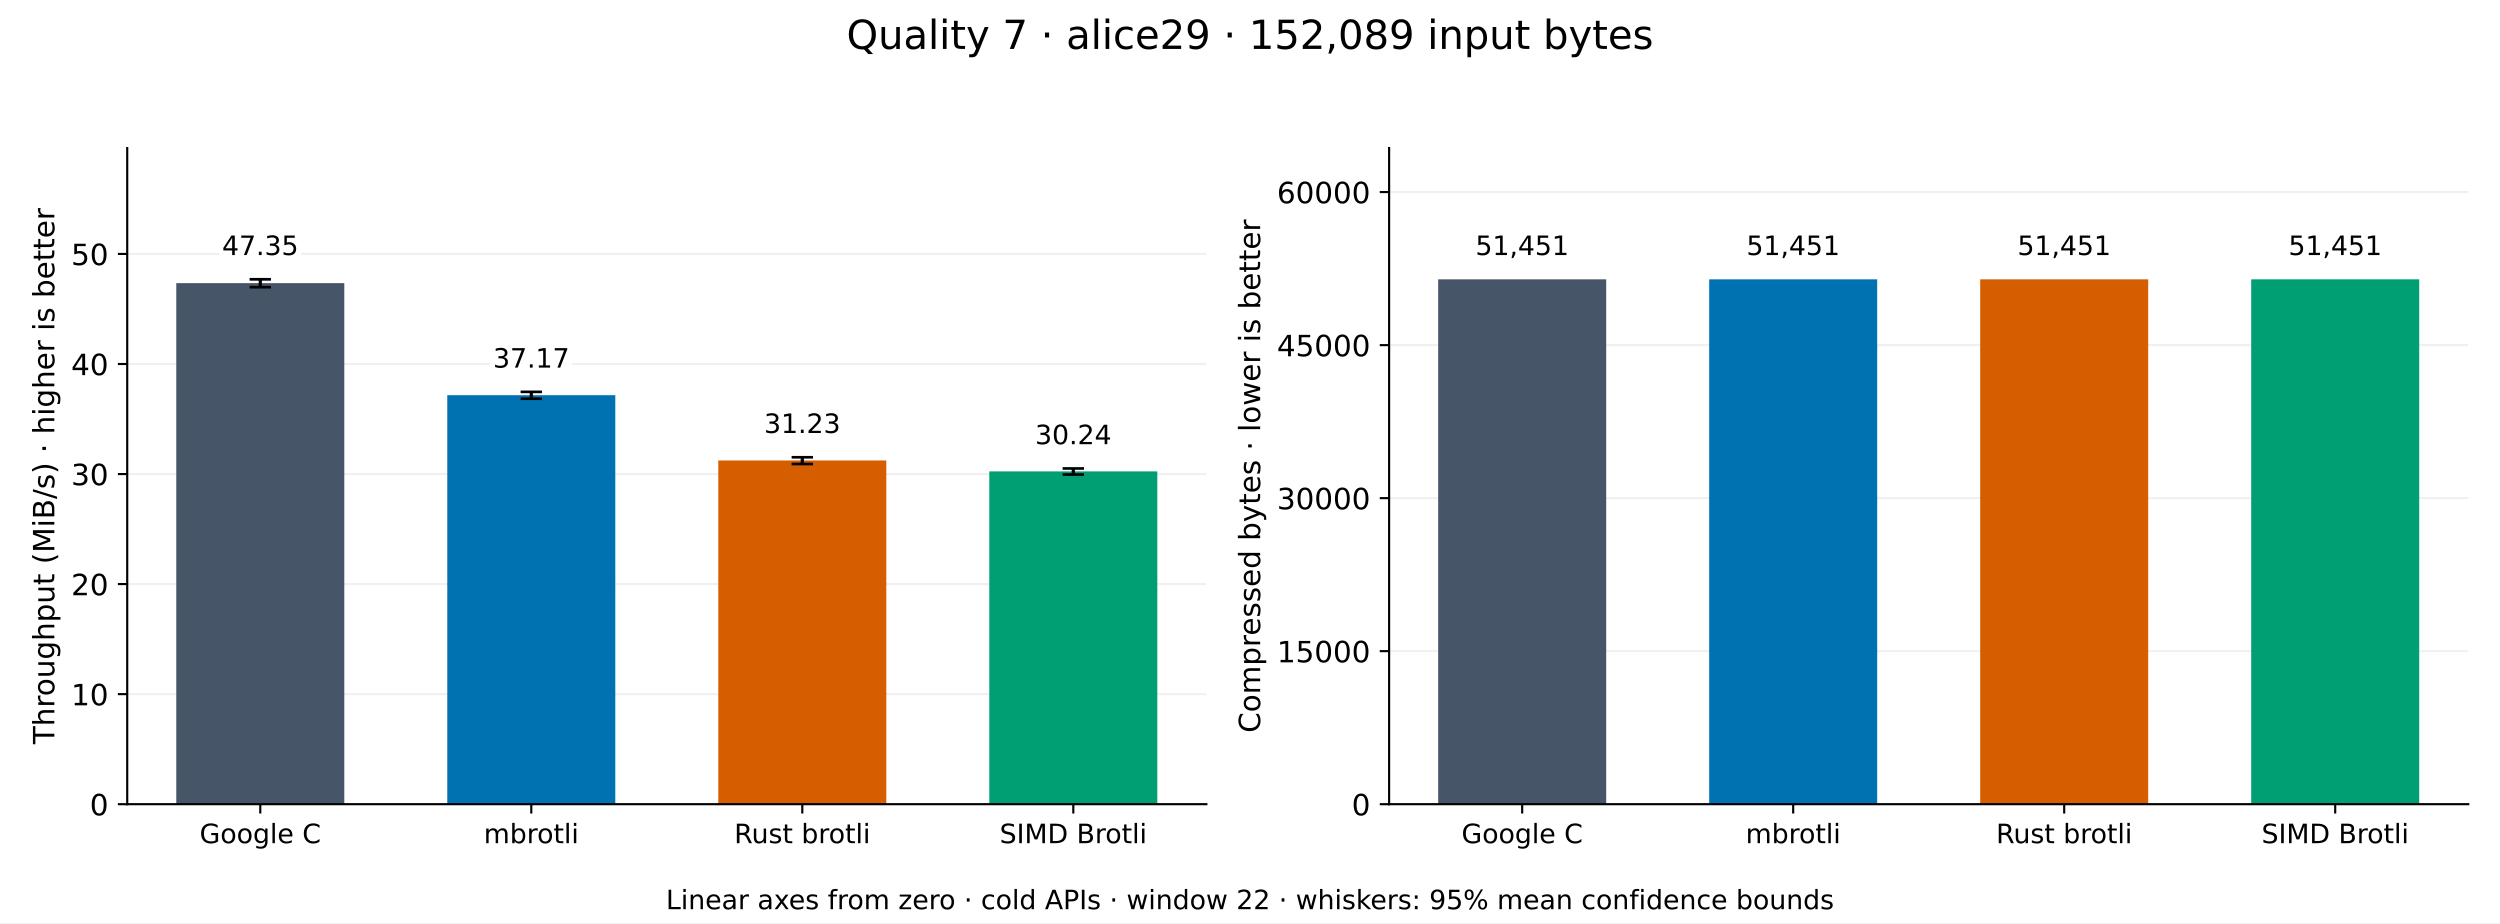
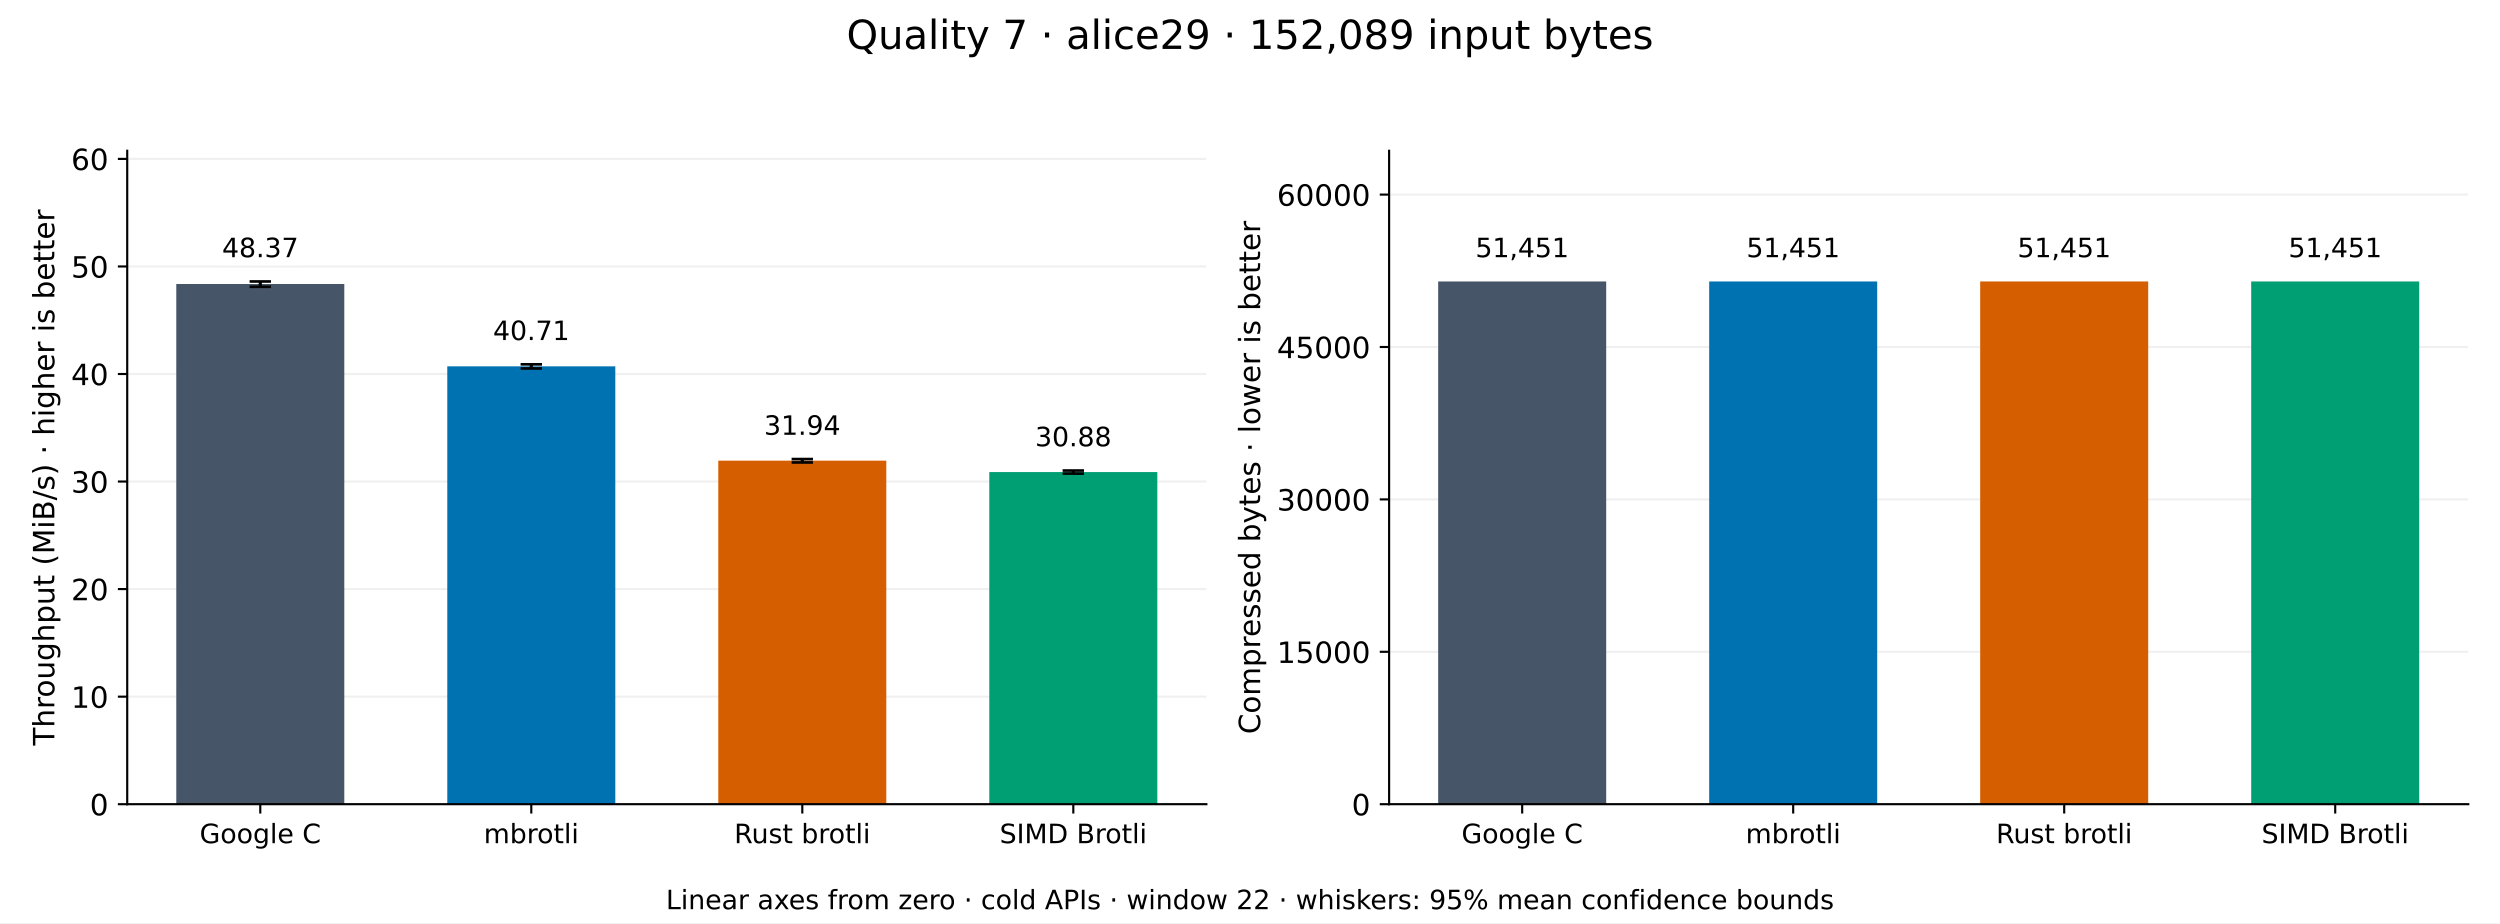
<svg xmlns="http://www.w3.org/2000/svg" xmlns:xlink="http://www.w3.org/1999/xlink" width="936pt" height="345.6pt" viewBox="0 0 936 345.6" version="1.1">
  <defs>
    <style type="text/css">*{stroke-linejoin: round; stroke-linecap: butt}</style>
  </defs>
  <g id="figure_1">
    <g id="patch_1">
      <path d="M 0 345.6 L 936 345.6 L 936 0 L 0 0 z " style="fill: #ffffff" />
    </g>
    <g id="axes_1">
      <g id="patch_2">
-         <path d="M 47.63 301.088 L 451.665 301.088 L 451.665 55.44 L 47.63 55.44 z " style="fill: #ffffff" />
+         <path d="M 47.63 301.088 L 451.665 301.088 L 451.665 56.447 L 47.63 56.447 z " style="fill: #ffffff" />
      </g>
      <g id="matplotlib.axis_1">
        <g id="xtick_1">
          <g id="line2d_1">
            <defs>
              <path id="m3d63aaa0ea" d="M 0 0 L 0 3.5 " style="stroke: #000000; stroke-width: 0.8" />
            </defs>
            <g>
              <use xlink:href="#m3d63aaa0ea" x="97.449" y="301.088" style="stroke: #000000; stroke-width: 0.8" />
            </g>
          </g>
          <g id="text_1">
            <text style="font-size: 10px; font-family: 'DejaVu Sans', 'Bitstream Vera Sans', 'Computer Modern Sans Serif', 'Lucida Grande', 'Verdana', 'Geneva', 'Lucid', 'Arial', 'Helvetica', 'Avant Garde', sans-serif; text-anchor: middle" x="97.449" y="315.686" transform="rotate(-0 97.44948 315.6864)">Google C</text>
          </g>
        </g>
        <g id="xtick_2">
          <g id="line2d_2">
            <g>
              <use xlink:href="#m3d63aaa0ea" x="198.915" y="301.088" style="stroke: #000000; stroke-width: 0.8" />
            </g>
          </g>
          <g id="text_2">
            <text style="font-size: 10px; font-family: 'DejaVu Sans', 'Bitstream Vera Sans', 'Computer Modern Sans Serif', 'Lucida Grande', 'Verdana', 'Geneva', 'Lucid', 'Arial', 'Helvetica', 'Avant Garde', sans-serif; text-anchor: middle" x="198.915" y="315.686" transform="rotate(-0 198.9148 315.6864)">mbrotli</text>
          </g>
        </g>
        <g id="xtick_3">
          <g id="line2d_3">
            <g>
              <use xlink:href="#m3d63aaa0ea" x="300.38" y="301.088" style="stroke: #000000; stroke-width: 0.8" />
            </g>
          </g>
          <g id="text_3">
            <text style="font-size: 10px; font-family: 'DejaVu Sans', 'Bitstream Vera Sans', 'Computer Modern Sans Serif', 'Lucida Grande', 'Verdana', 'Geneva', 'Lucid', 'Arial', 'Helvetica', 'Avant Garde', sans-serif; text-anchor: middle" x="300.38" y="315.686" transform="rotate(-0 300.3802 315.6864)">Rust brotli</text>
          </g>
        </g>
        <g id="xtick_4">
          <g id="line2d_4">
            <g>
              <use xlink:href="#m3d63aaa0ea" x="401.846" y="301.088" style="stroke: #000000; stroke-width: 0.8" />
            </g>
          </g>
          <g id="text_4">
            <text style="font-size: 10px; font-family: 'DejaVu Sans', 'Bitstream Vera Sans', 'Computer Modern Sans Serif', 'Lucida Grande', 'Verdana', 'Geneva', 'Lucid', 'Arial', 'Helvetica', 'Avant Garde', sans-serif; text-anchor: middle" x="401.846" y="315.686" transform="rotate(-0 401.8455 315.6864)">SIMD Brotli</text>
          </g>
        </g>
      </g>
      <g id="matplotlib.axis_2">
        <g id="ytick_1">
          <g id="line2d_5">
-             <path d="M 47.63 301.088 L 451.665 301.088 " clip-path="url(#pebe1f61dfc)" style="fill: none; stroke: #b0b0b0; stroke-opacity: 0.18; stroke-width: 0.8; stroke-linecap: square" />
+             <path d="M 47.63 301.088 L 451.665 301.088 " clip-path="url(#pa2a2baf4cd)" style="fill: none; stroke: #b0b0b0; stroke-opacity: 0.18; stroke-width: 0.8; stroke-linecap: square" />
          </g>
          <g id="line2d_6">
            <defs>
              <path id="mb6c034703b" d="M 0 0 L -3.5 0 " style="stroke: #000000; stroke-width: 0.8" />
            </defs>
            <g>
              <use xlink:href="#mb6c034703b" x="47.63" y="301.088" style="stroke: #000000; stroke-width: 0.8" />
            </g>
          </g>
          <g id="text_5">
            <text style="font-size: 11px; font-family: 'DejaVu Sans', 'Bitstream Vera Sans', 'Computer Modern Sans Serif', 'Lucida Grande', 'Verdana', 'Geneva', 'Lucid', 'Arial', 'Helvetica', 'Avant Garde', sans-serif; text-anchor: end" x="40.63" y="305.267" transform="rotate(-0 40.63 305.2671)">0</text>
          </g>
        </g>
        <g id="ytick_2">
          <g id="line2d_7">
-             <path d="M 47.63 259.886 L 451.665 259.886 " clip-path="url(#pebe1f61dfc)" style="fill: none; stroke: #b0b0b0; stroke-opacity: 0.18; stroke-width: 0.8; stroke-linecap: square" />
+             <path d="M 47.63 260.822 L 451.665 260.822 " clip-path="url(#pa2a2baf4cd)" style="fill: none; stroke: #b0b0b0; stroke-opacity: 0.18; stroke-width: 0.8; stroke-linecap: square" />
          </g>
          <g id="line2d_8">
            <g>
-               <use xlink:href="#mb6c034703b" x="47.63" y="259.886" style="stroke: #000000; stroke-width: 0.8" />
+               <use xlink:href="#mb6c034703b" x="47.63" y="260.822" style="stroke: #000000; stroke-width: 0.8" />
            </g>
          </g>
          <g id="text_6">
-             <text style="font-size: 11px; font-family: 'DejaVu Sans', 'Bitstream Vera Sans', 'Computer Modern Sans Serif', 'Lucida Grande', 'Verdana', 'Geneva', 'Lucid', 'Arial', 'Helvetica', 'Avant Garde', sans-serif; text-anchor: end" x="40.63" y="264.066" transform="rotate(-0 40.63 264.0655)">10</text>
+             <text style="font-size: 11px; font-family: 'DejaVu Sans', 'Bitstream Vera Sans', 'Computer Modern Sans Serif', 'Lucida Grande', 'Verdana', 'Geneva', 'Lucid', 'Arial', 'Helvetica', 'Avant Garde', sans-serif; text-anchor: end" x="40.63" y="265.001" transform="rotate(-0 40.63 265.0013)">10</text>
          </g>
        </g>
        <g id="ytick_3">
          <g id="line2d_9">
-             <path d="M 47.63 218.685 L 451.665 218.685 " clip-path="url(#pebe1f61dfc)" style="fill: none; stroke: #b0b0b0; stroke-opacity: 0.18; stroke-width: 0.8; stroke-linecap: square" />
+             <path d="M 47.63 220.556 L 451.665 220.556 " clip-path="url(#pa2a2baf4cd)" style="fill: none; stroke: #b0b0b0; stroke-opacity: 0.18; stroke-width: 0.8; stroke-linecap: square" />
          </g>
          <g id="line2d_10">
            <g>
-               <use xlink:href="#mb6c034703b" x="47.63" y="218.685" style="stroke: #000000; stroke-width: 0.8" />
+               <use xlink:href="#mb6c034703b" x="47.63" y="220.556" style="stroke: #000000; stroke-width: 0.8" />
            </g>
          </g>
          <g id="text_7">
-             <text style="font-size: 11px; font-family: 'DejaVu Sans', 'Bitstream Vera Sans', 'Computer Modern Sans Serif', 'Lucida Grande', 'Verdana', 'Geneva', 'Lucid', 'Arial', 'Helvetica', 'Avant Garde', sans-serif; text-anchor: end" x="40.63" y="222.864" transform="rotate(-0 40.63 222.8639)">20</text>
+             <text style="font-size: 11px; font-family: 'DejaVu Sans', 'Bitstream Vera Sans', 'Computer Modern Sans Serif', 'Lucida Grande', 'Verdana', 'Geneva', 'Lucid', 'Arial', 'Helvetica', 'Avant Garde', sans-serif; text-anchor: end" x="40.63" y="224.735" transform="rotate(-0 40.63 224.7354)">20</text>
          </g>
        </g>
        <g id="ytick_4">
          <g id="line2d_11">
-             <path d="M 47.63 177.483 L 451.665 177.483 " clip-path="url(#pebe1f61dfc)" style="fill: none; stroke: #b0b0b0; stroke-opacity: 0.18; stroke-width: 0.8; stroke-linecap: square" />
+             <path d="M 47.63 180.29 L 451.665 180.29 " clip-path="url(#pa2a2baf4cd)" style="fill: none; stroke: #b0b0b0; stroke-opacity: 0.18; stroke-width: 0.8; stroke-linecap: square" />
          </g>
          <g id="line2d_12">
            <g>
-               <use xlink:href="#mb6c034703b" x="47.63" y="177.483" style="stroke: #000000; stroke-width: 0.8" />
+               <use xlink:href="#mb6c034703b" x="47.63" y="180.29" style="stroke: #000000; stroke-width: 0.8" />
            </g>
          </g>
          <g id="text_8">
-             <text style="font-size: 11px; font-family: 'DejaVu Sans', 'Bitstream Vera Sans', 'Computer Modern Sans Serif', 'Lucida Grande', 'Verdana', 'Geneva', 'Lucid', 'Arial', 'Helvetica', 'Avant Garde', sans-serif; text-anchor: end" x="40.63" y="181.662" transform="rotate(-0 40.63 181.6623)">30</text>
+             <text style="font-size: 11px; font-family: 'DejaVu Sans', 'Bitstream Vera Sans', 'Computer Modern Sans Serif', 'Lucida Grande', 'Verdana', 'Geneva', 'Lucid', 'Arial', 'Helvetica', 'Avant Garde', sans-serif; text-anchor: end" x="40.63" y="184.469" transform="rotate(-0 40.63 184.4695)">30</text>
          </g>
        </g>
        <g id="ytick_5">
          <g id="line2d_13">
-             <path d="M 47.63 136.282 L 451.665 136.282 " clip-path="url(#pebe1f61dfc)" style="fill: none; stroke: #b0b0b0; stroke-opacity: 0.18; stroke-width: 0.8; stroke-linecap: square" />
+             <path d="M 47.63 140.024 L 451.665 140.024 " clip-path="url(#pa2a2baf4cd)" style="fill: none; stroke: #b0b0b0; stroke-opacity: 0.18; stroke-width: 0.8; stroke-linecap: square" />
          </g>
          <g id="line2d_14">
            <g>
-               <use xlink:href="#mb6c034703b" x="47.63" y="136.282" style="stroke: #000000; stroke-width: 0.8" />
+               <use xlink:href="#mb6c034703b" x="47.63" y="140.024" style="stroke: #000000; stroke-width: 0.8" />
            </g>
          </g>
          <g id="text_9">
-             <text style="font-size: 11px; font-family: 'DejaVu Sans', 'Bitstream Vera Sans', 'Computer Modern Sans Serif', 'Lucida Grande', 'Verdana', 'Geneva', 'Lucid', 'Arial', 'Helvetica', 'Avant Garde', sans-serif; text-anchor: end" x="40.63" y="140.461" transform="rotate(-0 40.63 140.4607)">40</text>
+             <text style="font-size: 11px; font-family: 'DejaVu Sans', 'Bitstream Vera Sans', 'Computer Modern Sans Serif', 'Lucida Grande', 'Verdana', 'Geneva', 'Lucid', 'Arial', 'Helvetica', 'Avant Garde', sans-serif; text-anchor: end" x="40.63" y="144.204" transform="rotate(-0 40.63 144.2036)">40</text>
          </g>
        </g>
        <g id="ytick_6">
          <g id="line2d_15">
-             <path d="M 47.63 95.08 L 451.665 95.08 " clip-path="url(#pebe1f61dfc)" style="fill: none; stroke: #b0b0b0; stroke-opacity: 0.18; stroke-width: 0.8; stroke-linecap: square" />
+             <path d="M 47.63 99.759 L 451.665 99.759 " clip-path="url(#pa2a2baf4cd)" style="fill: none; stroke: #b0b0b0; stroke-opacity: 0.18; stroke-width: 0.8; stroke-linecap: square" />
          </g>
          <g id="line2d_16">
            <g>
-               <use xlink:href="#mb6c034703b" x="47.63" y="95.08" style="stroke: #000000; stroke-width: 0.8" />
+               <use xlink:href="#mb6c034703b" x="47.63" y="99.759" style="stroke: #000000; stroke-width: 0.8" />
            </g>
          </g>
          <g id="text_10">
-             <text style="font-size: 11px; font-family: 'DejaVu Sans', 'Bitstream Vera Sans', 'Computer Modern Sans Serif', 'Lucida Grande', 'Verdana', 'Geneva', 'Lucid', 'Arial', 'Helvetica', 'Avant Garde', sans-serif; text-anchor: end" x="40.63" y="99.259" transform="rotate(-0 40.63 99.25906)">50</text>
-           </g>
-         </g>
-         <g id="text_11">
-           <text style="font-size: 11px; font-family: 'DejaVu Sans', 'Bitstream Vera Sans', 'Computer Modern Sans Serif', 'Lucida Grande', 'Verdana', 'Geneva', 'Lucid', 'Arial', 'Helvetica', 'Avant Garde', sans-serif; text-anchor: middle" x="20.345" y="178.264" transform="rotate(-90 20.34484 178.264)">Throughput (MiB/s) · higher is better</text>
+             <text style="font-size: 11px; font-family: 'DejaVu Sans', 'Bitstream Vera Sans', 'Computer Modern Sans Serif', 'Lucida Grande', 'Verdana', 'Geneva', 'Lucid', 'Arial', 'Helvetica', 'Avant Garde', sans-serif; text-anchor: end" x="40.63" y="103.938" transform="rotate(-0 40.63 103.9377)">50</text>
+           </g>
+         </g>
+         <g id="ytick_7">
+           <g id="line2d_17">
+             <path d="M 47.63 59.493 L 451.665 59.493 " clip-path="url(#pa2a2baf4cd)" style="fill: none; stroke: #b0b0b0; stroke-opacity: 0.18; stroke-width: 0.8; stroke-linecap: square" />
+           </g>
+           <g id="line2d_18">
+             <g>
+               <use xlink:href="#mb6c034703b" x="47.63" y="59.493" style="stroke: #000000; stroke-width: 0.8" />
+             </g>
+           </g>
+           <g id="text_11">
+             <text style="font-size: 11px; font-family: 'DejaVu Sans', 'Bitstream Vera Sans', 'Computer Modern Sans Serif', 'Lucida Grande', 'Verdana', 'Geneva', 'Lucid', 'Arial', 'Helvetica', 'Avant Garde', sans-serif; text-anchor: end" x="40.63" y="63.672" transform="rotate(-0 40.63 63.67182)">60</text>
+           </g>
+         </g>
+         <g id="text_12">
+           <text style="font-size: 11px; font-family: 'DejaVu Sans', 'Bitstream Vera Sans', 'Computer Modern Sans Serif', 'Lucida Grande', 'Verdana', 'Geneva', 'Lucid', 'Arial', 'Helvetica', 'Avant Garde', sans-serif; text-anchor: middle" x="20.345" y="178.767" transform="rotate(-90 20.34484 178.7674)">Throughput (MiB/s) · higher is better</text>
        </g>
      </g>
      <g id="patch_3">
-         <path d="M 65.995 301.088 L 128.904 301.088 L 128.904 106 L 65.995 106 z " clip-path="url(#pebe1f61dfc)" style="fill: #475569" />
+         <path d="M 65.995 301.088 L 128.904 301.088 L 128.904 106.339 L 65.995 106.339 z " clip-path="url(#pa2a2baf4cd)" style="fill: #475569" />
      </g>
      <g id="patch_4">
-         <path d="M 167.461 301.088 L 230.369 301.088 L 230.369 147.955 L 167.461 147.955 z " clip-path="url(#pebe1f61dfc)" style="fill: #0072b2" />
+         <path d="M 167.461 301.088 L 230.369 301.088 L 230.369 137.154 L 167.461 137.154 z " clip-path="url(#pa2a2baf4cd)" style="fill: #0072b2" />
      </g>
      <g id="patch_5">
-         <path d="M 268.926 301.088 L 331.834 301.088 L 331.834 172.41 L 268.926 172.41 z " clip-path="url(#pebe1f61dfc)" style="fill: #d55e00" />
+         <path d="M 268.926 301.088 L 331.834 301.088 L 331.834 172.473 L 268.926 172.473 z " clip-path="url(#pa2a2baf4cd)" style="fill: #d55e00" />
      </g>
      <g id="patch_6">
-         <path d="M 370.391 301.088 L 433.3 301.088 L 433.3 176.504 L 370.391 176.504 z " clip-path="url(#pebe1f61dfc)" style="fill: #009e73" />
+         <path d="M 370.391 301.088 L 433.3 301.088 L 433.3 176.748 L 370.391 176.748 z " clip-path="url(#pa2a2baf4cd)" style="fill: #009e73" />
      </g>
      <g id="LineCollection_1">
-         <path d="M 97.449 107.539 L 97.449 104.57 " clip-path="url(#pebe1f61dfc)" style="fill: none; stroke: #000000; stroke-width: 1.2" />
-         <path d="M 198.915 149.297 L 198.915 146.721 " clip-path="url(#pebe1f61dfc)" style="fill: none; stroke: #000000; stroke-width: 1.2" />
-         <path d="M 300.38 173.711 L 300.38 171.19 " clip-path="url(#pebe1f61dfc)" style="fill: none; stroke: #000000; stroke-width: 1.2" />
-         <path d="M 401.846 177.674 L 401.846 175.388 " clip-path="url(#pebe1f61dfc)" style="fill: none; stroke: #000000; stroke-width: 1.2" />
-       </g>
-       <g id="line2d_17">
+         <path d="M 97.449 107.387 L 97.449 105.375 " clip-path="url(#pa2a2baf4cd)" style="fill: none; stroke: #000000; stroke-width: 1.2" />
+         <path d="M 198.915 137.952 L 198.915 136.403 " clip-path="url(#pa2a2baf4cd)" style="fill: none; stroke: #000000; stroke-width: 1.2" />
+         <path d="M 300.38 173.149 L 300.38 171.873 " clip-path="url(#pa2a2baf4cd)" style="fill: none; stroke: #000000; stroke-width: 1.2" />
+         <path d="M 401.846 177.314 L 401.846 176.165 " clip-path="url(#pa2a2baf4cd)" style="fill: none; stroke: #000000; stroke-width: 1.2" />
+       </g>
+       <g id="line2d_19">
        <defs>
          <path id="ma4d3aa00d3" d="M 4 0 L -4 -0 " style="stroke: #000000" />
        </defs>
-         <g clip-path="url(#pebe1f61dfc)">
-           <use xlink:href="#ma4d3aa00d3" x="97.449" y="107.539" style="fill: #1f77b4; stroke: #000000" />
-           <use xlink:href="#ma4d3aa00d3" x="198.915" y="149.297" style="fill: #1f77b4; stroke: #000000" />
-           <use xlink:href="#ma4d3aa00d3" x="300.38" y="173.711" style="fill: #1f77b4; stroke: #000000" />
-           <use xlink:href="#ma4d3aa00d3" x="401.846" y="177.674" style="fill: #1f77b4; stroke: #000000" />
-         </g>
-       </g>
-       <g id="line2d_18">
-         <g clip-path="url(#pebe1f61dfc)">
-           <use xlink:href="#ma4d3aa00d3" x="97.449" y="104.57" style="fill: #1f77b4; stroke: #000000" />
-           <use xlink:href="#ma4d3aa00d3" x="198.915" y="146.721" style="fill: #1f77b4; stroke: #000000" />
-           <use xlink:href="#ma4d3aa00d3" x="300.38" y="171.19" style="fill: #1f77b4; stroke: #000000" />
-           <use xlink:href="#ma4d3aa00d3" x="401.846" y="175.388" style="fill: #1f77b4; stroke: #000000" />
+         <g clip-path="url(#pa2a2baf4cd)">
+           <use xlink:href="#ma4d3aa00d3" x="97.449" y="107.387" style="fill: #1f77b4; stroke: #000000" />
+           <use xlink:href="#ma4d3aa00d3" x="198.915" y="137.952" style="fill: #1f77b4; stroke: #000000" />
+           <use xlink:href="#ma4d3aa00d3" x="300.38" y="173.149" style="fill: #1f77b4; stroke: #000000" />
+           <use xlink:href="#ma4d3aa00d3" x="401.846" y="177.314" style="fill: #1f77b4; stroke: #000000" />
+         </g>
+       </g>
+       <g id="line2d_20">
+         <g clip-path="url(#pa2a2baf4cd)">
+           <use xlink:href="#ma4d3aa00d3" x="97.449" y="105.375" style="fill: #1f77b4; stroke: #000000" />
+           <use xlink:href="#ma4d3aa00d3" x="198.915" y="136.403" style="fill: #1f77b4; stroke: #000000" />
+           <use xlink:href="#ma4d3aa00d3" x="300.38" y="171.873" style="fill: #1f77b4; stroke: #000000" />
+           <use xlink:href="#ma4d3aa00d3" x="401.846" y="176.165" style="fill: #1f77b4; stroke: #000000" />
        </g>
      </g>
      <g id="patch_7">
-         <path d="M 47.63 301.088 L 47.63 55.44 " style="fill: none; stroke: #000000; stroke-width: 0.8; stroke-linejoin: miter; stroke-linecap: square" />
+         <path d="M 47.63 301.088 L 47.63 56.447 " style="fill: none; stroke: #000000; stroke-width: 0.8; stroke-linejoin: miter; stroke-linecap: square" />
      </g>
      <g id="patch_8">
        <path d="M 47.63 301.088 L 451.665 301.088 " style="fill: none; stroke: #000000; stroke-width: 0.8; stroke-linejoin: miter; stroke-linecap: square" />
      </g>
-       <g id="text_12">
+       <g id="text_13">
        <g id="patch_9">
-           <path d="M 82.135 98.57 L 112.764 98.57 L 112.764 86.891 L 82.135 86.891 z " style="fill: #ffffff; opacity: 0.9" />
-         </g>
-         <text style="font-size: 10px; font-family: 'DejaVu Sans', 'Bitstream Vera Sans', 'Computer Modern Sans Serif', 'Lucida Grande', 'Verdana', 'Geneva', 'Lucid', 'Arial', 'Helvetica', 'Avant Garde', sans-serif; text-anchor: middle" x="97.449" y="95.49" transform="rotate(-0 97.44948 95.48991)">47.35</text>
-       </g>
-       <g id="text_13">
+           <path d="M 82.135 99.375 L 112.764 99.375 L 112.764 87.697 L 82.135 87.697 z " style="fill: #ffffff; opacity: 0.9" />
+         </g>
+         <text style="font-size: 10px; font-family: 'DejaVu Sans', 'Bitstream Vera Sans', 'Computer Modern Sans Serif', 'Lucida Grande', 'Verdana', 'Geneva', 'Lucid', 'Arial', 'Helvetica', 'Avant Garde', sans-serif; text-anchor: middle" x="97.449" y="96.295" transform="rotate(-0 97.44948 96.29531)">48.37</text>
+       </g>
+       <g id="text_14">
        <g id="patch_10">
-           <path d="M 183.601 140.721 L 214.229 140.721 L 214.229 129.042 L 183.601 129.042 z " style="fill: #ffffff; opacity: 0.9" />
-         </g>
-         <text style="font-size: 10px; font-family: 'DejaVu Sans', 'Bitstream Vera Sans', 'Computer Modern Sans Serif', 'Lucida Grande', 'Verdana', 'Geneva', 'Lucid', 'Arial', 'Helvetica', 'Avant Garde', sans-serif; text-anchor: middle" x="198.915" y="137.641" transform="rotate(-0 198.9148 137.6408)">37.17</text>
-       </g>
-       <g id="text_14">
+           <path d="M 183.601 130.403 L 214.229 130.403 L 214.229 118.725 L 183.601 118.725 z " style="fill: #ffffff; opacity: 0.9" />
+         </g>
+         <text style="font-size: 10px; font-family: 'DejaVu Sans', 'Bitstream Vera Sans', 'Computer Modern Sans Serif', 'Lucida Grande', 'Verdana', 'Geneva', 'Lucid', 'Arial', 'Helvetica', 'Avant Garde', sans-serif; text-anchor: middle" x="198.915" y="127.323" transform="rotate(-0 198.9148 127.3232)">40.71</text>
+       </g>
+       <g id="text_15">
        <g id="patch_11">
-           <path d="M 285.066 165.19 L 315.694 165.19 L 315.694 153.512 L 285.066 153.512 z " style="fill: #ffffff; opacity: 0.9" />
-         </g>
-         <text style="font-size: 10px; font-family: 'DejaVu Sans', 'Bitstream Vera Sans', 'Computer Modern Sans Serif', 'Lucida Grande', 'Verdana', 'Geneva', 'Lucid', 'Arial', 'Helvetica', 'Avant Garde', sans-serif; text-anchor: middle" x="300.38" y="162.11" transform="rotate(-0 300.3802 162.1101)">31.23</text>
-       </g>
-       <g id="text_15">
+           <path d="M 285.066 165.873 L 315.694 165.873 L 315.694 154.195 L 285.066 154.195 z " style="fill: #ffffff; opacity: 0.9" />
+         </g>
+         <text style="font-size: 10px; font-family: 'DejaVu Sans', 'Bitstream Vera Sans', 'Computer Modern Sans Serif', 'Lucida Grande', 'Verdana', 'Geneva', 'Lucid', 'Arial', 'Helvetica', 'Avant Garde', sans-serif; text-anchor: middle" x="300.38" y="162.793" transform="rotate(-0 300.3802 162.7932)">31.94</text>
+       </g>
+       <g id="text_16">
        <g id="patch_12">
-           <path d="M 386.531 169.388 L 417.16 169.388 L 417.16 157.71 L 386.531 157.71 z " style="fill: #ffffff; opacity: 0.9" />
-         </g>
-         <text style="font-size: 10px; font-family: 'DejaVu Sans', 'Bitstream Vera Sans', 'Computer Modern Sans Serif', 'Lucida Grande', 'Verdana', 'Geneva', 'Lucid', 'Arial', 'Helvetica', 'Avant Garde', sans-serif; text-anchor: middle" x="401.846" y="166.308" transform="rotate(-0 401.8455 166.3082)">30.24</text>
+           <path d="M 386.531 170.165 L 417.16 170.165 L 417.16 158.487 L 386.531 158.487 z " style="fill: #ffffff; opacity: 0.9" />
+         </g>
+         <text style="font-size: 10px; font-family: 'DejaVu Sans', 'Bitstream Vera Sans', 'Computer Modern Sans Serif', 'Lucida Grande', 'Verdana', 'Geneva', 'Lucid', 'Arial', 'Helvetica', 'Avant Garde', sans-serif; text-anchor: middle" x="401.846" y="167.086" transform="rotate(-0 401.8455 167.0857)">30.88</text>
      </g>
    </g>
    <g id="axes_2">
      <g id="patch_13">
-         <path d="M 520.085 301.088 L 924.12 301.088 L 924.12 55.44 L 520.085 55.44 z " style="fill: #ffffff" />
+         <path d="M 520.085 301.088 L 924.12 301.088 L 924.12 56.447 L 520.085 56.447 z " style="fill: #ffffff" />
      </g>
      <g id="matplotlib.axis_3">
        <g id="xtick_5">
-           <g id="line2d_19">
+           <g id="line2d_21">
            <g>
              <use xlink:href="#m3d63aaa0ea" x="569.904" y="301.088" style="stroke: #000000; stroke-width: 0.8" />
            </g>
          </g>
-           <g id="text_16">
+           <g id="text_17">
            <text style="font-size: 10px; font-family: 'DejaVu Sans', 'Bitstream Vera Sans', 'Computer Modern Sans Serif', 'Lucida Grande', 'Verdana', 'Geneva', 'Lucid', 'Arial', 'Helvetica', 'Avant Garde', sans-serif; text-anchor: middle" x="569.904" y="315.686" transform="rotate(-0 569.9045 315.6864)">Google C</text>
          </g>
        </g>
        <g id="xtick_6">
-           <g id="line2d_20">
+           <g id="line2d_22">
            <g>
              <use xlink:href="#m3d63aaa0ea" x="671.37" y="301.088" style="stroke: #000000; stroke-width: 0.8" />
            </g>
          </g>
-           <g id="text_17">
+           <g id="text_18">
            <text style="font-size: 10px; font-family: 'DejaVu Sans', 'Bitstream Vera Sans', 'Computer Modern Sans Serif', 'Lucida Grande', 'Verdana', 'Geneva', 'Lucid', 'Arial', 'Helvetica', 'Avant Garde', sans-serif; text-anchor: middle" x="671.37" y="315.686" transform="rotate(-0 671.3698 315.6864)">mbrotli</text>
          </g>
        </g>
        <g id="xtick_7">
-           <g id="line2d_21">
+           <g id="line2d_23">
            <g>
              <use xlink:href="#m3d63aaa0ea" x="772.835" y="301.088" style="stroke: #000000; stroke-width: 0.8" />
            </g>
          </g>
-           <g id="text_18">
+           <g id="text_19">
            <text style="font-size: 10px; font-family: 'DejaVu Sans', 'Bitstream Vera Sans', 'Computer Modern Sans Serif', 'Lucida Grande', 'Verdana', 'Geneva', 'Lucid', 'Arial', 'Helvetica', 'Avant Garde', sans-serif; text-anchor: middle" x="772.835" y="315.686" transform="rotate(-0 772.8352 315.6864)">Rust brotli</text>
          </g>
        </g>
        <g id="xtick_8">
-           <g id="line2d_22">
+           <g id="line2d_24">
            <g>
              <use xlink:href="#m3d63aaa0ea" x="874.301" y="301.088" style="stroke: #000000; stroke-width: 0.8" />
            </g>
          </g>
-           <g id="text_19">
+           <g id="text_20">
            <text style="font-size: 10px; font-family: 'DejaVu Sans', 'Bitstream Vera Sans', 'Computer Modern Sans Serif', 'Lucida Grande', 'Verdana', 'Geneva', 'Lucid', 'Arial', 'Helvetica', 'Avant Garde', sans-serif; text-anchor: middle" x="874.301" y="315.686" transform="rotate(-0 874.3005 315.6864)">SIMD Brotli</text>
          </g>
        </g>
      </g>
      <g id="matplotlib.axis_4">
-         <g id="ytick_7">
-           <g id="line2d_23">
-             <path d="M 520.085 301.088 L 924.12 301.088 " clip-path="url(#p8911645967)" style="fill: none; stroke: #b0b0b0; stroke-opacity: 0.18; stroke-width: 0.8; stroke-linecap: square" />
-           </g>
-           <g id="line2d_24">
-             <g>
-               <use xlink:href="#mb6c034703b" x="520.085" y="301.088" style="stroke: #000000; stroke-width: 0.8" />
-             </g>
-           </g>
-           <g id="text_20">
-             <text style="font-size: 11px; font-family: 'DejaVu Sans', 'Bitstream Vera Sans', 'Computer Modern Sans Serif', 'Lucida Grande', 'Verdana', 'Geneva', 'Lucid', 'Arial', 'Helvetica', 'Avant Garde', sans-serif; text-anchor: end" x="513.085" y="305.267" transform="rotate(-0 513.085 305.2671)">0</text>
-           </g>
-         </g>
        <g id="ytick_8">
          <g id="line2d_25">
-             <path d="M 520.085 243.795 L 924.12 243.795 " clip-path="url(#p8911645967)" style="fill: none; stroke: #b0b0b0; stroke-opacity: 0.18; stroke-width: 0.8; stroke-linecap: square" />
+             <path d="M 520.085 301.088 L 924.12 301.088 " clip-path="url(#pcd62a1d0ca)" style="fill: none; stroke: #b0b0b0; stroke-opacity: 0.18; stroke-width: 0.8; stroke-linecap: square" />
          </g>
          <g id="line2d_26">
            <g>
-               <use xlink:href="#mb6c034703b" x="520.085" y="243.795" style="stroke: #000000; stroke-width: 0.8" />
+               <use xlink:href="#mb6c034703b" x="520.085" y="301.088" style="stroke: #000000; stroke-width: 0.8" />
            </g>
          </g>
          <g id="text_21">
-             <text style="font-size: 11px; font-family: 'DejaVu Sans', 'Bitstream Vera Sans', 'Computer Modern Sans Serif', 'Lucida Grande', 'Verdana', 'Geneva', 'Lucid', 'Arial', 'Helvetica', 'Avant Garde', sans-serif; text-anchor: end" x="513.085" y="247.974" transform="rotate(-0 513.085 247.9743)">15000</text>
+             <text style="font-size: 11px; font-family: 'DejaVu Sans', 'Bitstream Vera Sans', 'Computer Modern Sans Serif', 'Lucida Grande', 'Verdana', 'Geneva', 'Lucid', 'Arial', 'Helvetica', 'Avant Garde', sans-serif; text-anchor: end" x="513.085" y="305.267" transform="rotate(-0 513.085 305.2671)">0</text>
          </g>
        </g>
        <g id="ytick_9">
          <g id="line2d_27">
-             <path d="M 520.085 186.502 L 924.12 186.502 " clip-path="url(#p8911645967)" style="fill: none; stroke: #b0b0b0; stroke-opacity: 0.18; stroke-width: 0.8; stroke-linecap: square" />
+             <path d="M 520.085 244.03 L 924.12 244.03 " clip-path="url(#pcd62a1d0ca)" style="fill: none; stroke: #b0b0b0; stroke-opacity: 0.18; stroke-width: 0.8; stroke-linecap: square" />
          </g>
          <g id="line2d_28">
            <g>
-               <use xlink:href="#mb6c034703b" x="520.085" y="186.502" style="stroke: #000000; stroke-width: 0.8" />
+               <use xlink:href="#mb6c034703b" x="520.085" y="244.03" style="stroke: #000000; stroke-width: 0.8" />
            </g>
          </g>
          <g id="text_22">
-             <text style="font-size: 11px; font-family: 'DejaVu Sans', 'Bitstream Vera Sans', 'Computer Modern Sans Serif', 'Lucida Grande', 'Verdana', 'Geneva', 'Lucid', 'Arial', 'Helvetica', 'Avant Garde', sans-serif; text-anchor: end" x="513.085" y="190.681" transform="rotate(-0 513.085 190.6814)">30000</text>
+             <text style="font-size: 11px; font-family: 'DejaVu Sans', 'Bitstream Vera Sans', 'Computer Modern Sans Serif', 'Lucida Grande', 'Verdana', 'Geneva', 'Lucid', 'Arial', 'Helvetica', 'Avant Garde', sans-serif; text-anchor: end" x="513.085" y="248.209" transform="rotate(-0 513.085 248.2091)">15000</text>
          </g>
        </g>
        <g id="ytick_10">
          <g id="line2d_29">
-             <path d="M 520.085 129.209 L 924.12 129.209 " clip-path="url(#p8911645967)" style="fill: none; stroke: #b0b0b0; stroke-opacity: 0.18; stroke-width: 0.8; stroke-linecap: square" />
+             <path d="M 520.085 186.972 L 924.12 186.972 " clip-path="url(#pcd62a1d0ca)" style="fill: none; stroke: #b0b0b0; stroke-opacity: 0.18; stroke-width: 0.8; stroke-linecap: square" />
          </g>
          <g id="line2d_30">
            <g>
-               <use xlink:href="#mb6c034703b" x="520.085" y="129.209" style="stroke: #000000; stroke-width: 0.8" />
+               <use xlink:href="#mb6c034703b" x="520.085" y="186.972" style="stroke: #000000; stroke-width: 0.8" />
            </g>
          </g>
          <g id="text_23">
-             <text style="font-size: 11px; font-family: 'DejaVu Sans', 'Bitstream Vera Sans', 'Computer Modern Sans Serif', 'Lucida Grande', 'Verdana', 'Geneva', 'Lucid', 'Arial', 'Helvetica', 'Avant Garde', sans-serif; text-anchor: end" x="513.085" y="133.388" transform="rotate(-0 513.085 133.3885)">45000</text>
+             <text style="font-size: 11px; font-family: 'DejaVu Sans', 'Bitstream Vera Sans', 'Computer Modern Sans Serif', 'Lucida Grande', 'Verdana', 'Geneva', 'Lucid', 'Arial', 'Helvetica', 'Avant Garde', sans-serif; text-anchor: end" x="513.085" y="191.151" transform="rotate(-0 513.085 191.151)">30000</text>
          </g>
        </g>
        <g id="ytick_11">
          <g id="line2d_31">
-             <path d="M 520.085 71.916 L 924.12 71.916 " clip-path="url(#p8911645967)" style="fill: none; stroke: #b0b0b0; stroke-opacity: 0.18; stroke-width: 0.8; stroke-linecap: square" />
+             <path d="M 520.085 129.914 L 924.12 129.914 " clip-path="url(#pcd62a1d0ca)" style="fill: none; stroke: #b0b0b0; stroke-opacity: 0.18; stroke-width: 0.8; stroke-linecap: square" />
          </g>
          <g id="line2d_32">
            <g>
-               <use xlink:href="#mb6c034703b" x="520.085" y="71.916" style="stroke: #000000; stroke-width: 0.8" />
+               <use xlink:href="#mb6c034703b" x="520.085" y="129.914" style="stroke: #000000; stroke-width: 0.8" />
            </g>
          </g>
          <g id="text_24">
-             <text style="font-size: 11px; font-family: 'DejaVu Sans', 'Bitstream Vera Sans', 'Computer Modern Sans Serif', 'Lucida Grande', 'Verdana', 'Geneva', 'Lucid', 'Arial', 'Helvetica', 'Avant Garde', sans-serif; text-anchor: end" x="513.085" y="76.096" transform="rotate(-0 513.085 76.09562)">60000</text>
-           </g>
-         </g>
-         <g id="text_25">
-           <text style="font-size: 11px; font-family: 'DejaVu Sans', 'Bitstream Vera Sans', 'Computer Modern Sans Serif', 'Lucida Grande', 'Verdana', 'Geneva', 'Lucid', 'Arial', 'Helvetica', 'Avant Garde', sans-serif; text-anchor: middle" x="471.804" y="178.264" transform="rotate(-90 471.8036 178.264)">Compressed bytes · lower is better</text>
+             <text style="font-size: 11px; font-family: 'DejaVu Sans', 'Bitstream Vera Sans', 'Computer Modern Sans Serif', 'Lucida Grande', 'Verdana', 'Geneva', 'Lucid', 'Arial', 'Helvetica', 'Avant Garde', sans-serif; text-anchor: end" x="513.085" y="134.093" transform="rotate(-0 513.085 134.0929)">45000</text>
+           </g>
+         </g>
+         <g id="ytick_12">
+           <g id="line2d_33">
+             <path d="M 520.085 72.856 L 924.12 72.856 " clip-path="url(#pcd62a1d0ca)" style="fill: none; stroke: #b0b0b0; stroke-opacity: 0.18; stroke-width: 0.8; stroke-linecap: square" />
+           </g>
+           <g id="line2d_34">
+             <g>
+               <use xlink:href="#mb6c034703b" x="520.085" y="72.856" style="stroke: #000000; stroke-width: 0.8" />
+             </g>
+           </g>
+           <g id="text_25">
+             <text style="font-size: 11px; font-family: 'DejaVu Sans', 'Bitstream Vera Sans', 'Computer Modern Sans Serif', 'Lucida Grande', 'Verdana', 'Geneva', 'Lucid', 'Arial', 'Helvetica', 'Avant Garde', sans-serif; text-anchor: end" x="513.085" y="77.035" transform="rotate(-0 513.085 77.03484)">60000</text>
+           </g>
+         </g>
+         <g id="text_26">
+           <text style="font-size: 11px; font-family: 'DejaVu Sans', 'Bitstream Vera Sans', 'Computer Modern Sans Serif', 'Lucida Grande', 'Verdana', 'Geneva', 'Lucid', 'Arial', 'Helvetica', 'Avant Garde', sans-serif; text-anchor: middle" x="471.804" y="178.767" transform="rotate(-90 471.8036 178.7674)">Compressed bytes · lower is better</text>
        </g>
      </g>
      <g id="patch_14">
-         <path d="M 538.45 301.088 L 601.359 301.088 L 601.359 104.57 L 538.45 104.57 z " clip-path="url(#p8911645967)" style="fill: #475569" />
+         <path d="M 538.45 301.088 L 601.359 301.088 L 601.359 105.375 L 538.45 105.375 z " clip-path="url(#pcd62a1d0ca)" style="fill: #475569" />
      </g>
      <g id="patch_15">
-         <path d="M 639.916 301.088 L 702.824 301.088 L 702.824 104.57 L 639.916 104.57 z " clip-path="url(#p8911645967)" style="fill: #0072b2" />
+         <path d="M 639.916 301.088 L 702.824 301.088 L 702.824 105.375 L 639.916 105.375 z " clip-path="url(#pcd62a1d0ca)" style="fill: #0072b2" />
      </g>
      <g id="patch_16">
-         <path d="M 741.381 301.088 L 804.289 301.088 L 804.289 104.57 L 741.381 104.57 z " clip-path="url(#p8911645967)" style="fill: #d55e00" />
+         <path d="M 741.381 301.088 L 804.289 301.088 L 804.289 105.375 L 741.381 105.375 z " clip-path="url(#pcd62a1d0ca)" style="fill: #d55e00" />
      </g>
      <g id="patch_17">
-         <path d="M 842.846 301.088 L 905.755 301.088 L 905.755 104.57 L 842.846 104.57 z " clip-path="url(#p8911645967)" style="fill: #009e73" />
+         <path d="M 842.846 301.088 L 905.755 301.088 L 905.755 105.375 L 842.846 105.375 z " clip-path="url(#pcd62a1d0ca)" style="fill: #009e73" />
      </g>
      <g id="patch_18">
-         <path d="M 520.085 301.088 L 520.085 55.44 " style="fill: none; stroke: #000000; stroke-width: 0.8; stroke-linejoin: miter; stroke-linecap: square" />
+         <path d="M 520.085 301.088 L 520.085 56.447 " style="fill: none; stroke: #000000; stroke-width: 0.8; stroke-linejoin: miter; stroke-linecap: square" />
      </g>
      <g id="patch_19">
        <path d="M 520.085 301.088 L 924.12 301.088 " style="fill: none; stroke: #000000; stroke-width: 0.8; stroke-linejoin: miter; stroke-linecap: square" />
      </g>
-       <g id="text_26">
+       <g id="text_27">
        <g id="patch_20">
-           <path d="M 551.409 98.57 L 588.4 98.57 L 588.4 86.891 L 551.409 86.891 z " style="fill: #ffffff; opacity: 0.9" />
-         </g>
-         <text style="font-size: 10px; font-family: 'DejaVu Sans', 'Bitstream Vera Sans', 'Computer Modern Sans Serif', 'Lucida Grande', 'Verdana', 'Geneva', 'Lucid', 'Arial', 'Helvetica', 'Avant Garde', sans-serif; text-anchor: middle" x="569.904" y="95.49" transform="rotate(-0 569.9045 95.48991)">51,451</text>
-       </g>
-       <g id="text_27">
+           <path d="M 551.409 99.375 L 588.4 99.375 L 588.4 87.697 L 551.409 87.697 z " style="fill: #ffffff; opacity: 0.9" />
+         </g>
+         <text style="font-size: 10px; font-family: 'DejaVu Sans', 'Bitstream Vera Sans', 'Computer Modern Sans Serif', 'Lucida Grande', 'Verdana', 'Geneva', 'Lucid', 'Arial', 'Helvetica', 'Avant Garde', sans-serif; text-anchor: middle" x="569.904" y="96.295" transform="rotate(-0 569.9045 96.29531)">51,451</text>
+       </g>
+       <g id="text_28">
        <g id="patch_21">
-           <path d="M 652.875 98.57 L 689.865 98.57 L 689.865 86.891 L 652.875 86.891 z " style="fill: #ffffff; opacity: 0.9" />
-         </g>
-         <text style="font-size: 10px; font-family: 'DejaVu Sans', 'Bitstream Vera Sans', 'Computer Modern Sans Serif', 'Lucida Grande', 'Verdana', 'Geneva', 'Lucid', 'Arial', 'Helvetica', 'Avant Garde', sans-serif; text-anchor: middle" x="671.37" y="95.49" transform="rotate(-0 671.3698 95.48991)">51,451</text>
-       </g>
-       <g id="text_28">
+           <path d="M 652.875 99.375 L 689.865 99.375 L 689.865 87.697 L 652.875 87.697 z " style="fill: #ffffff; opacity: 0.9" />
+         </g>
+         <text style="font-size: 10px; font-family: 'DejaVu Sans', 'Bitstream Vera Sans', 'Computer Modern Sans Serif', 'Lucida Grande', 'Verdana', 'Geneva', 'Lucid', 'Arial', 'Helvetica', 'Avant Garde', sans-serif; text-anchor: middle" x="671.37" y="96.295" transform="rotate(-0 671.3698 96.29531)">51,451</text>
+       </g>
+       <g id="text_29">
        <g id="patch_22">
-           <path d="M 754.34 98.57 L 791.33 98.57 L 791.33 86.891 L 754.34 86.891 z " style="fill: #ffffff; opacity: 0.9" />
-         </g>
-         <text style="font-size: 10px; font-family: 'DejaVu Sans', 'Bitstream Vera Sans', 'Computer Modern Sans Serif', 'Lucida Grande', 'Verdana', 'Geneva', 'Lucid', 'Arial', 'Helvetica', 'Avant Garde', sans-serif; text-anchor: middle" x="772.835" y="95.49" transform="rotate(-0 772.8352 95.48991)">51,451</text>
-       </g>
-       <g id="text_29">
+           <path d="M 754.34 99.375 L 791.33 99.375 L 791.33 87.697 L 754.34 87.697 z " style="fill: #ffffff; opacity: 0.9" />
+         </g>
+         <text style="font-size: 10px; font-family: 'DejaVu Sans', 'Bitstream Vera Sans', 'Computer Modern Sans Serif', 'Lucida Grande', 'Verdana', 'Geneva', 'Lucid', 'Arial', 'Helvetica', 'Avant Garde', sans-serif; text-anchor: middle" x="772.835" y="96.295" transform="rotate(-0 772.8352 96.29531)">51,451</text>
+       </g>
+       <g id="text_30">
        <g id="patch_23">
-           <path d="M 855.805 98.57 L 892.796 98.57 L 892.796 86.891 L 855.805 86.891 z " style="fill: #ffffff; opacity: 0.9" />
-         </g>
-         <text style="font-size: 10px; font-family: 'DejaVu Sans', 'Bitstream Vera Sans', 'Computer Modern Sans Serif', 'Lucida Grande', 'Verdana', 'Geneva', 'Lucid', 'Arial', 'Helvetica', 'Avant Garde', sans-serif; text-anchor: middle" x="874.301" y="95.49" transform="rotate(-0 874.3005 95.48991)">51,451</text>
-       </g>
-     </g>
-     <g id="text_30">
+           <path d="M 855.805 99.375 L 892.796 99.375 L 892.796 87.697 L 855.805 87.697 z " style="fill: #ffffff; opacity: 0.9" />
+         </g>
+         <text style="font-size: 10px; font-family: 'DejaVu Sans', 'Bitstream Vera Sans', 'Computer Modern Sans Serif', 'Lucida Grande', 'Verdana', 'Geneva', 'Lucid', 'Arial', 'Helvetica', 'Avant Garde', sans-serif; text-anchor: middle" x="874.301" y="96.295" transform="rotate(-0 874.3005 96.29531)">51,451</text>
+       </g>
+     </g>
+     <g id="text_31">
      <text style="font-size: 15px; font-family: 'DejaVu Sans', 'Bitstream Vera Sans', 'Computer Modern Sans Serif', 'Lucida Grande', 'Verdana', 'Geneva', 'Lucid', 'Arial', 'Helvetica', 'Avant Garde', sans-serif; text-anchor: middle" x="468" y="18.31" transform="rotate(-0 468 18.30966)">Quality 7 · alice29 · 152,089 input bytes</text>
    </g>
-     <g id="text_31">
+     <g id="text_32">
      <text style="font-size: 10px; font-family: 'DejaVu Sans', 'Bitstream Vera Sans', 'Computer Modern Sans Serif', 'Lucida Grande', 'Verdana', 'Geneva', 'Lucid', 'Arial', 'Helvetica', 'Avant Garde', sans-serif; text-anchor: middle" x="468" y="340.416" transform="rotate(-0 468 340.416)">Linear axes from zero · cold APIs · window 22 · whiskers: 95% mean confidence bounds</text>
    </g>
  </g>
  <defs>
-     <clipPath id="pebe1f61dfc">
-       <rect x="47.63" y="55.44" width="404.035" height="245.648" />
+     <clipPath id="pa2a2baf4cd">
+       <rect x="47.63" y="56.447" width="404.035" height="244.641" />
    </clipPath>
-     <clipPath id="p8911645967">
-       <rect x="520.085" y="55.44" width="404.035" height="245.648" />
+     <clipPath id="pcd62a1d0ca">
+       <rect x="520.085" y="56.447" width="404.035" height="244.641" />
    </clipPath>
  </defs>
</svg>
